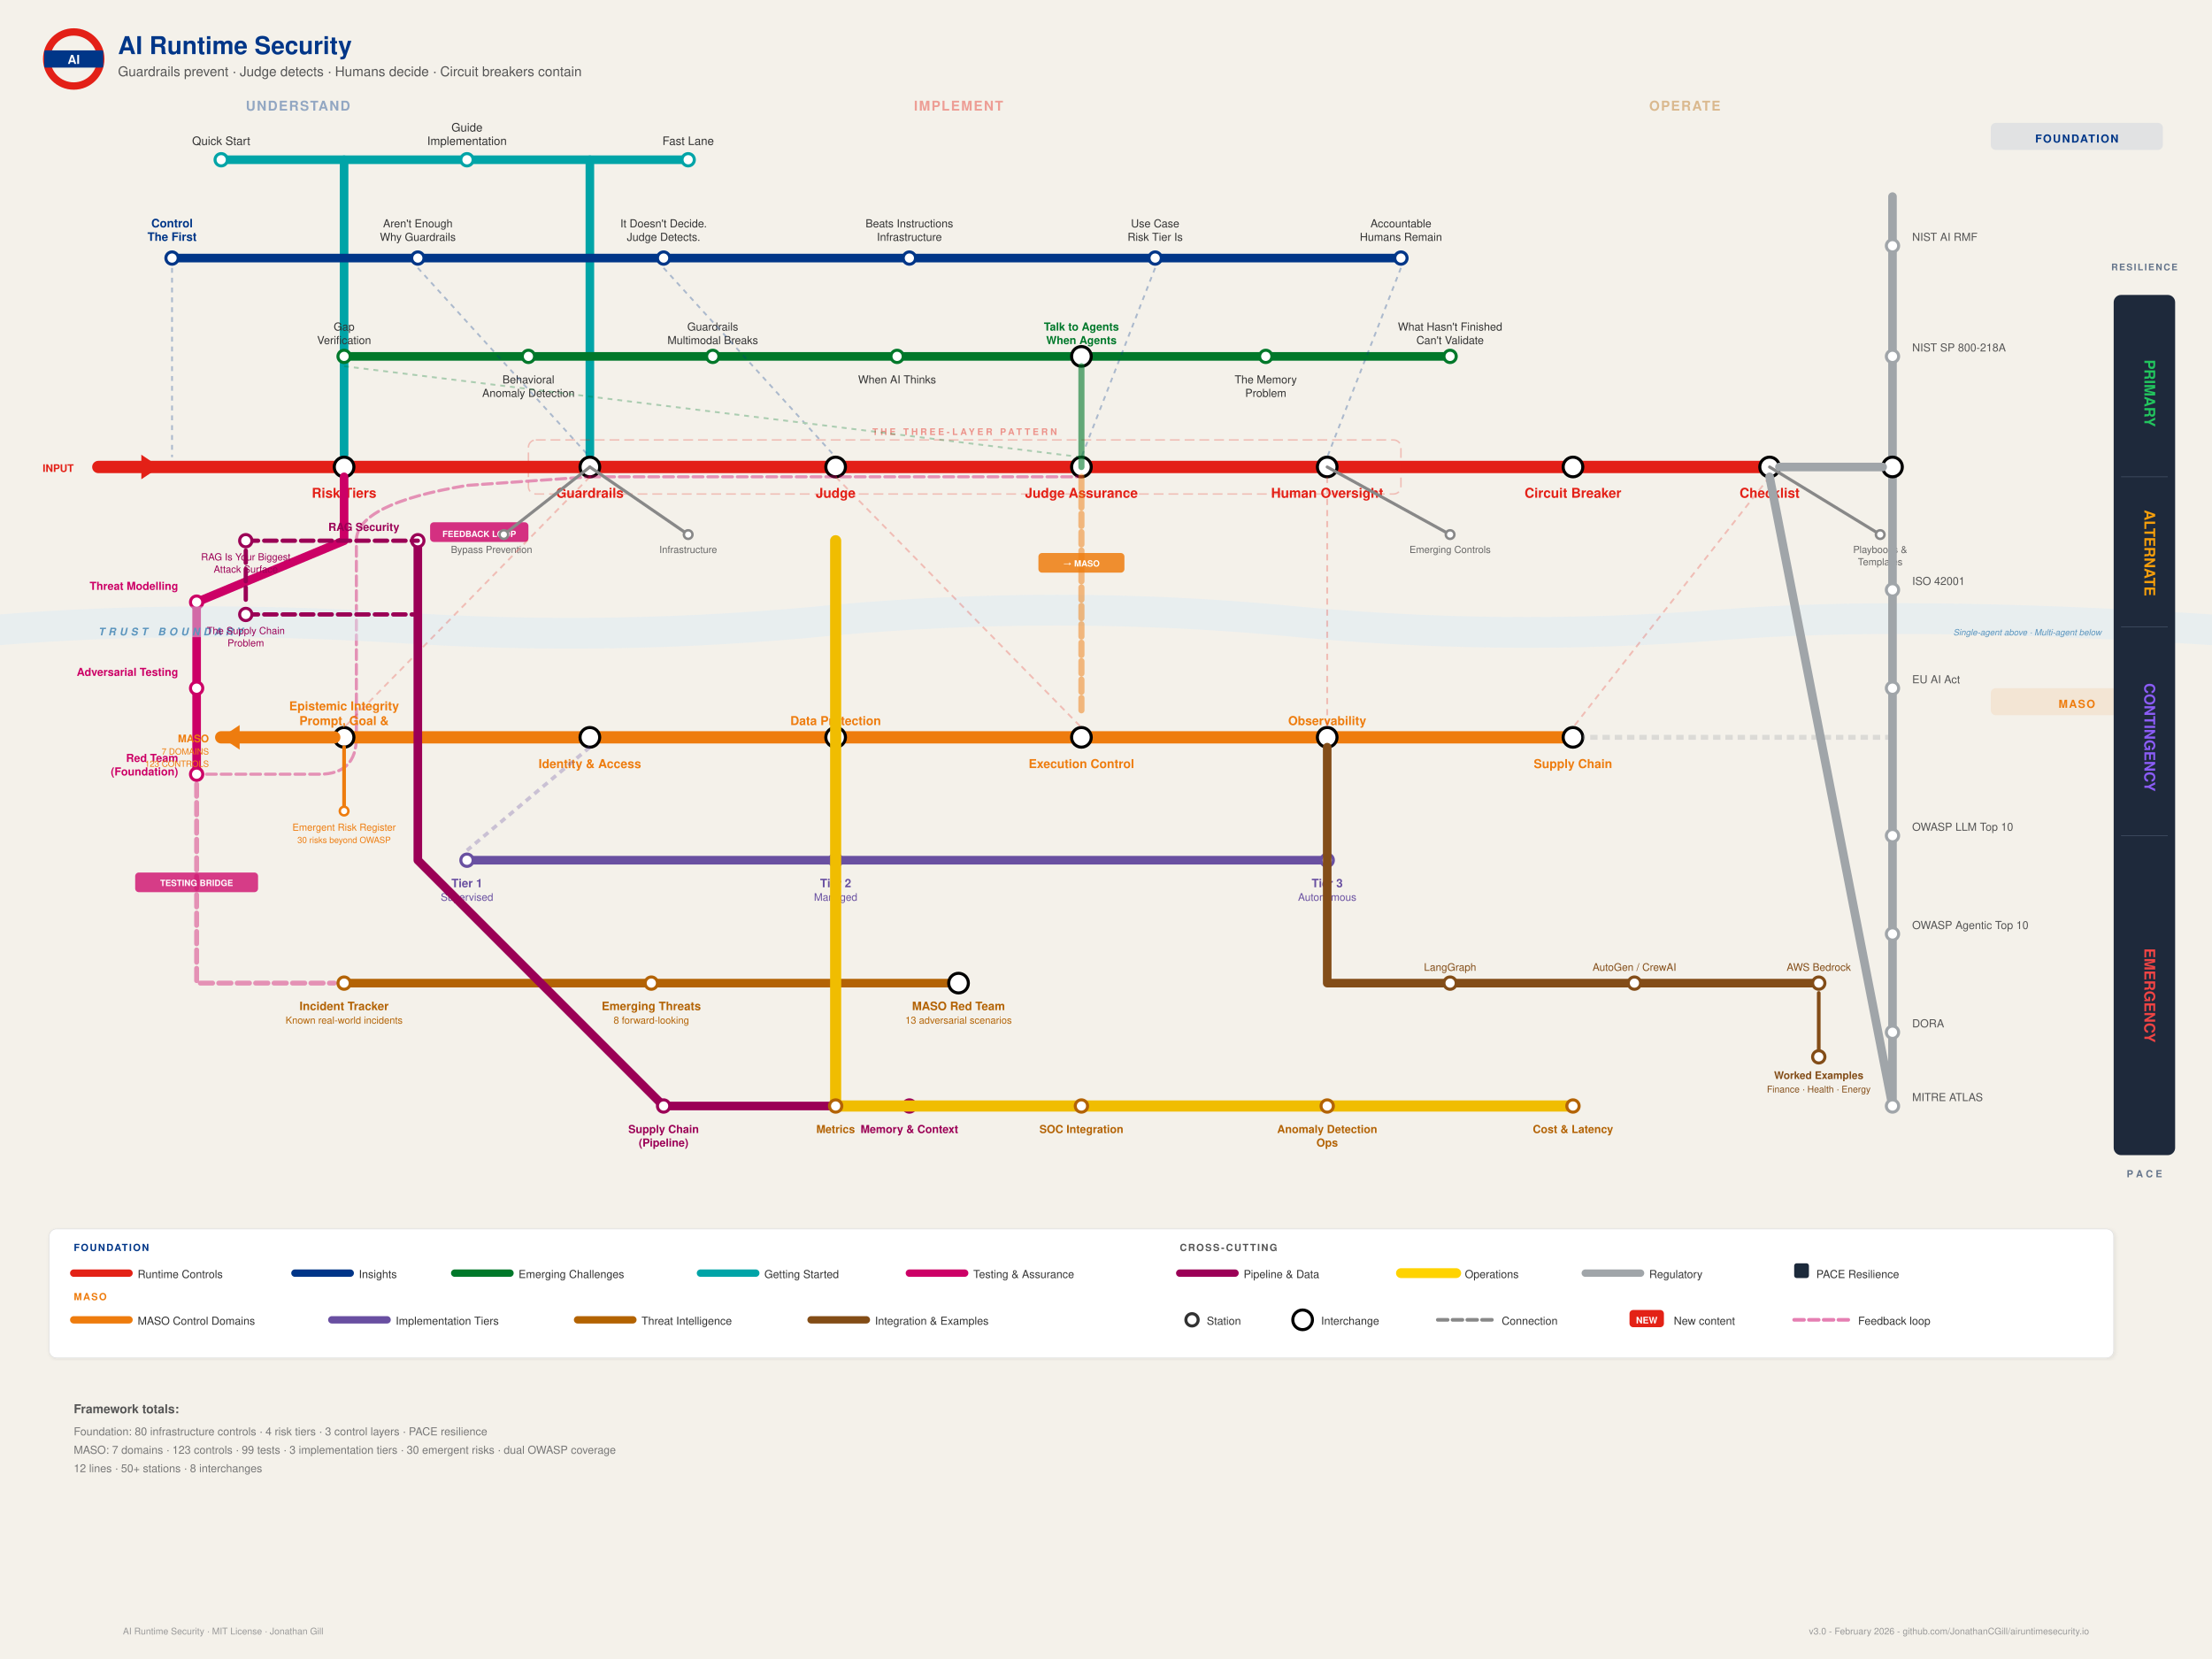
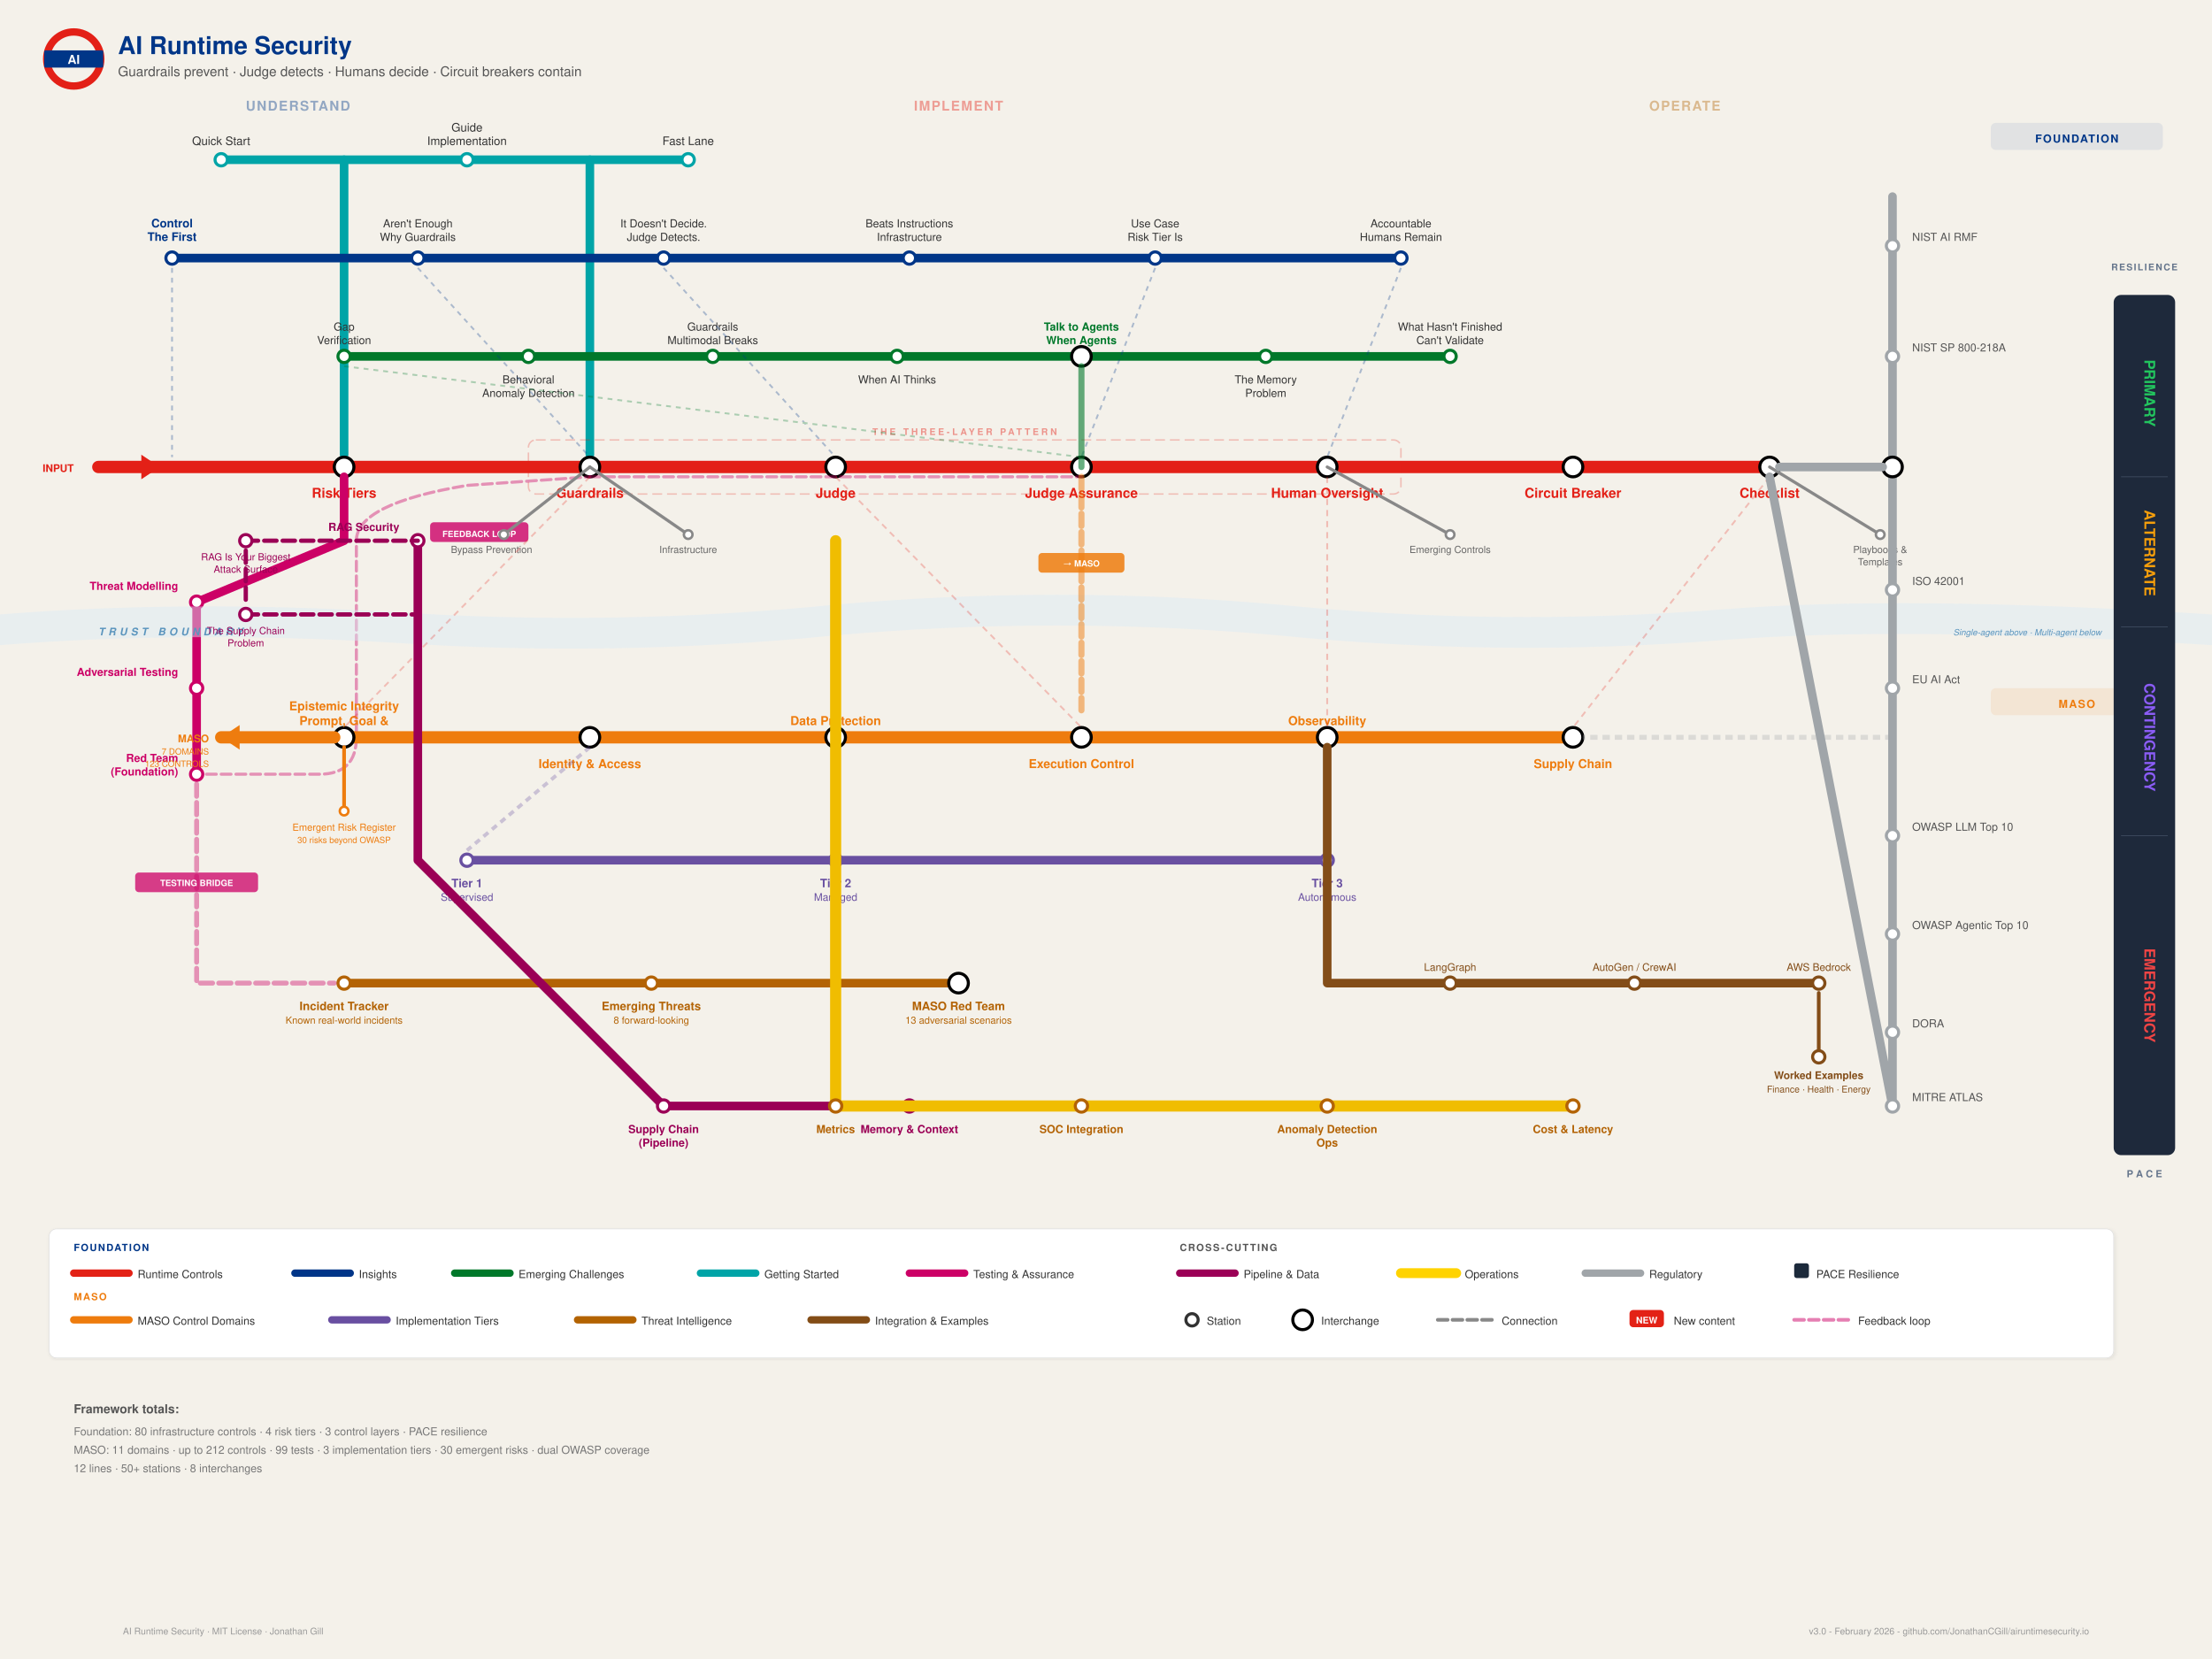
<svg xmlns="http://www.w3.org/2000/svg" width="1800" height="1350" viewBox="0 0 1800 1350" font-family="'Gill Sans', 'Gill Sans MT', 'Trebuchet MS', Helvetica, Arial, sans-serif">
  <defs>
    <filter id="shadow" x="-2%" y="-2%" width="104%" height="104%">
      <feDropShadow dx="1" dy="1" stdDeviation="1.5" flood-opacity="0.08" />
    </filter>
    <circle id="stn" r="5" fill="white" stroke-width="2.5" />
    <circle id="ix" r="8" fill="white" stroke="#000" stroke-width="2.5" />
    <g id="new-badge">
      <rect x="-14" y="-8" width="28" height="14" rx="3" fill="#E32017" />
      <text x="0" y="3" text-anchor="middle" font-size="7.5" font-weight="bold" fill="white">NEW</text>
    </g>
  </defs>
  <rect width="1800" height="1350" fill="#F4F1EA" />
  <g transform="translate(60,48)">
    <circle cx="0" cy="0" r="22" fill="none" stroke="#E32017" stroke-width="6" />
    <rect x="-24" y="-7" width="48" height="14" fill="#003688" rx="1" />
    <text x="0" y="4" text-anchor="middle" font-size="10" fill="white" font-weight="bold">AI</text>
    <text x="36" y="-4" font-size="20" font-weight="bold" fill="#003688">AI Runtime Security</text>
    <text x="36" y="14" font-size="11" fill="#555">Guardrails prevent · Judge detects · Humans decide · Circuit breakers contain</text>
  </g>
  <text x="200" y="90" font-size="11" fill="#003688" font-weight="bold" opacity="0.4" letter-spacing="1">UNDERSTAND</text>
  <text x="780" y="90" font-size="11" fill="#E32017" font-weight="bold" opacity="0.4" letter-spacing="1" text-anchor="middle">IMPLEMENT</text>
  <text x="1400" y="90" font-size="11" fill="#B36305" font-weight="bold" opacity="0.4" letter-spacing="1" text-anchor="end">OPERATE</text>
  <rect x="1620" y="100" width="140" height="22" rx="4" fill="#003688" opacity="0.08" />
  <text x="1690" y="116" text-anchor="middle" font-size="9" fill="#003688" font-weight="bold" letter-spacing="1">FOUNDATION</text>
  <rect x="1620" y="560" width="140" height="22" rx="4" fill="#EE7C0E" opacity="0.1" />
  <text x="1690" y="576" text-anchor="middle" font-size="9" fill="#EE7C0E" font-weight="bold" letter-spacing="1">MASO</text>
  <g id="line-getting-started">
    <polyline points="180,130 380,130 560,130" fill="none" stroke="#00A4A7" stroke-width="7" stroke-linecap="round" stroke-linejoin="round" />
    <polyline points="280,130 280,370" fill="none" stroke="#00A4A7" stroke-width="7" stroke-linecap="round" stroke-linejoin="round" />
    <polyline points="480,130 480,370" fill="none" stroke="#00A4A7" stroke-width="7" stroke-linecap="round" stroke-linejoin="round" />
    <use href="#stn" x="180" y="130" stroke="#00A4A7" />
    <text x="180" y="118" text-anchor="middle" font-size="9.5" fill="#333">Quick Start</text>
    <use href="#stn" x="380" y="130" stroke="#00A4A7" />
    <text x="380" y="118" text-anchor="middle" font-size="9.5" fill="#333">Implementation</text>
    <text x="380" y="107" text-anchor="middle" font-size="9.5" fill="#333">Guide</text>
    <use href="#stn" x="560" y="130" stroke="#00A4A7" />
    <text x="560" y="118" text-anchor="middle" font-size="9.5" fill="#333">Fast Lane</text>
  </g>
  <g id="line-insights">
    <polyline points="140,210 340,210 540,210 740,210 940,210 1140,210" fill="none" stroke="#003688" stroke-width="7" stroke-linecap="round" />
    <use href="#stn" x="140" y="210" stroke="#003688" />
    <text x="140" y="196" text-anchor="middle" font-size="9.5" font-weight="bold" fill="#003688">The First</text>
    <text x="140" y="185" text-anchor="middle" font-size="9.5" font-weight="bold" fill="#003688">Control</text>
    <use href="#stn" x="340" y="210" stroke="#003688" />
    <text x="340" y="196" text-anchor="middle" font-size="9" fill="#333">Why Guardrails</text>
    <text x="340" y="185" text-anchor="middle" font-size="9" fill="#333">Aren't Enough</text>
    <use href="#stn" x="540" y="210" stroke="#003688" />
    <text x="540" y="196" text-anchor="middle" font-size="9" fill="#333">Judge Detects.</text>
    <text x="540" y="185" text-anchor="middle" font-size="9" fill="#333">It Doesn't Decide.</text>
    <use href="#stn" x="740" y="210" stroke="#003688" />
    <text x="740" y="196" text-anchor="middle" font-size="9" fill="#333">Infrastructure</text>
    <text x="740" y="185" text-anchor="middle" font-size="9" fill="#333">Beats Instructions</text>
    <use href="#stn" x="940" y="210" stroke="#003688" />
    <text x="940" y="196" text-anchor="middle" font-size="9" fill="#333">Risk Tier Is</text>
    <text x="940" y="185" text-anchor="middle" font-size="9" fill="#333">Use Case</text>
    <use href="#stn" x="1140" y="210" stroke="#003688" />
    <text x="1140" y="196" text-anchor="middle" font-size="9" fill="#333">Humans Remain</text>
    <text x="1140" y="185" text-anchor="middle" font-size="9" fill="#333">Accountable</text>
  </g>
  <g id="line-emerging">
    <polyline points="280,290 430,290 580,290 730,290 880,290 1030,290 1180,290" fill="none" stroke="#00782A" stroke-width="7" stroke-linecap="round" />
    <use href="#stn" x="280" y="290" stroke="#00782A" />
    <text x="280" y="280" text-anchor="middle" font-size="9" fill="#333">Verification</text>
    <text x="280" y="269" text-anchor="middle" font-size="9" fill="#333">Gap</text>
    <use href="#stn" x="430" y="290" stroke="#00782A" />
    <text x="430" y="312" text-anchor="middle" font-size="9" fill="#333">Behavioral</text>
    <text x="430" y="323" text-anchor="middle" font-size="9" fill="#333">Anomaly Detection</text>
    <use href="#stn" x="580" y="290" stroke="#00782A" />
    <text x="580" y="280" text-anchor="middle" font-size="9" fill="#333">Multimodal Breaks</text>
    <text x="580" y="269" text-anchor="middle" font-size="9" fill="#333">Guardrails</text>
    <use href="#stn" x="730" y="290" stroke="#00782A" />
    <text x="730" y="312" text-anchor="middle" font-size="9" fill="#333">When AI Thinks</text>
    <use href="#ix" x="880" y="290" />
    <text x="880" y="280" text-anchor="middle" font-size="9" font-weight="bold" fill="#00782A">When Agents</text>
    <text x="880" y="269" text-anchor="middle" font-size="9" font-weight="bold" fill="#00782A">Talk to Agents</text>
    <use href="#stn" x="1030" y="290" stroke="#00782A" />
    <text x="1030" y="312" text-anchor="middle" font-size="9" fill="#333">The Memory</text>
    <text x="1030" y="323" text-anchor="middle" font-size="9" fill="#333">Problem</text>
    <use href="#stn" x="1180" y="290" stroke="#00782A" />
    <text x="1180" y="280" text-anchor="middle" font-size="9" fill="#333">Can't Validate</text>
    <text x="1180" y="269" text-anchor="middle" font-size="9" fill="#333">What Hasn't Finished</text>
  </g>
  <g id="line-runtime">
    <polyline points="120,380 280,380 480,380 680,380 880,380 1080,380 1280,380 1440,380" fill="none" stroke="#E32017" stroke-width="10" stroke-linecap="round" />
    <line x1="80" y1="380" x2="120" y2="380" stroke="#E32017" stroke-width="10" stroke-linecap="round" />
    <polygon points="115,370 130,380 115,390" fill="#E32017" />
    <text x="60" y="384" text-anchor="end" font-size="8.5" fill="#E32017" font-weight="bold">INPUT</text>
    <use href="#ix" x="280" y="380" />
    <text x="280" y="405" text-anchor="middle" font-size="11" font-weight="bold" fill="#E32017">Risk Tiers</text>
    <use href="#ix" x="480" y="380" />
    <text x="480" y="405" text-anchor="middle" font-size="11" font-weight="bold" fill="#E32017">Guardrails</text>
    <use href="#ix" x="680" y="380" />
    <text x="680" y="405" text-anchor="middle" font-size="11" font-weight="bold" fill="#E32017">Judge</text>
    <use href="#ix" x="880" y="380" />
    <text x="880" y="405" text-anchor="middle" font-size="11" font-weight="bold" fill="#E32017">Judge Assurance</text>
    <use href="#ix" x="1080" y="380" />
    <text x="1080" y="405" text-anchor="middle" font-size="11" font-weight="bold" fill="#E32017">Human Oversight</text>
    <use href="#ix" x="1280" y="380" />
    <text x="1280" y="405" text-anchor="middle" font-size="11" font-weight="bold" fill="#E32017">Circuit Breaker</text>
    <use href="#ix" x="1440" y="380" />
    <text x="1440" y="405" text-anchor="middle" font-size="11" font-weight="bold" fill="#E32017">Checklist</text>
  </g>
  <rect x="430" y="358" width="710" height="44" rx="6" fill="none" stroke="#E32017" stroke-width="1.2" stroke-dasharray="8,4" opacity="0.25" />
  <text x="785" y="354" text-anchor="middle" font-size="7.5" fill="#E32017" font-weight="bold" letter-spacing="2" opacity="0.45">THE THREE-LAYER PATTERN</text>
  <g id="connectors-upper" stroke-dasharray="4,4" stroke-width="1.5" opacity="0.3">
    <line x1="140" y1="218" x2="140" y2="372" stroke="#003688" />
    <line x1="340" y1="218" x2="480" y2="372" stroke="#003688" />
    <line x1="540" y1="218" x2="680" y2="372" stroke="#003688" />
    <line x1="940" y1="218" x2="880" y2="372" stroke="#003688" />
    <line x1="1140" y1="218" x2="1080" y2="372" stroke="#003688" />
    <line x1="280" y1="298" x2="880" y2="372" stroke="#00782A" />
  </g>
  <g id="line-testing">
    <polyline points="280,388 280,440 160,490 160,560 160,630" fill="none" stroke="#CC0066" stroke-width="7" stroke-linecap="round" stroke-linejoin="round" />
    <use href="#stn" x="160" y="490" stroke="#CC0066" />
    <text x="145" y="480" text-anchor="end" font-size="9" font-weight="bold" fill="#CC0066">Threat Modelling</text>
    <use href="#stn" x="160" y="560" stroke="#CC0066" />
    <text x="145" y="550" text-anchor="end" font-size="9" font-weight="bold" fill="#CC0066">Adversarial Testing</text>
    <use href="#stn" x="160" y="630" stroke="#CC0066" />
    <text x="145" y="620" text-anchor="end" font-size="9" font-weight="bold" fill="#CC0066">Red Team</text>
    <text x="145" y="631" text-anchor="end" font-size="9" font-weight="bold" fill="#CC0066">(Foundation)</text>
    <path d="M168,630 L260,630 Q290,630 290,600 L290,440 Q290,410 380,395 L480,388" fill="none" stroke="#CC0066" stroke-width="2.5" stroke-dasharray="8,4" stroke-linecap="round" opacity="0.4" />
    <path d="M480,388 L680,388 L880,388" fill="none" stroke="#CC0066" stroke-width="2.5" stroke-dasharray="8,4" stroke-linecap="round" opacity="0.4" />
    <rect x="350" y="425" width="80" height="16" rx="3" fill="#CC0066" opacity="0.8" />
    <text x="390" y="437" text-anchor="middle" font-size="7" font-weight="bold" fill="white">FEEDBACK LOOP</text>
  </g>
  <g id="extensions-foundation">
    <line x1="480" y1="380" x2="410" y2="435" stroke="#888" stroke-width="2.5" stroke-linecap="round" />
    <circle cx="410" cy="435" r="3.5" fill="white" stroke="#888" stroke-width="2" />
    <text x="400" y="450" text-anchor="middle" font-size="8" fill="#666">Bypass Prevention</text>
    <line x1="480" y1="380" x2="560" y2="435" stroke="#888" stroke-width="2.5" stroke-linecap="round" />
    <circle cx="560" cy="435" r="3.5" fill="white" stroke="#888" stroke-width="2" />
    <text x="560" y="450" text-anchor="middle" font-size="8" fill="#666">Infrastructure</text>
    <line x1="1440" y1="380" x2="1530" y2="435" stroke="#888" stroke-width="2.5" stroke-linecap="round" />
    <circle cx="1530" cy="435" r="3.5" fill="white" stroke="#888" stroke-width="2" />
    <text x="1530" y="450" text-anchor="middle" font-size="8" fill="#666">Playbooks &amp;</text>
    <text x="1530" y="460" text-anchor="middle" font-size="8" fill="#666">Templates</text>
    <line x1="1080" y1="380" x2="1180" y2="435" stroke="#888" stroke-width="2.5" stroke-linecap="round" />
    <circle cx="1180" cy="435" r="3.5" fill="white" stroke="#888" stroke-width="2" />
    <text x="1180" y="450" text-anchor="middle" font-size="8" fill="#666">Emerging Controls</text>
  </g>
  <path d="M0,500 Q150,488 320,498 Q500,510 680,492 Q860,476 1040,492 Q1220,510 1400,496 Q1550,484 1800,500 L1800,525 Q1550,509 1400,521 Q1220,535 1040,517 Q860,501 680,517 Q500,535 320,523 Q150,513 0,525 Z" fill="#DAEAF6" opacity="0.45" />
  <text x="80" y="517" font-size="8.5" fill="#5A94BD" font-style="italic" letter-spacing="3" font-weight="600">TRUST   BOUNDARY</text>
  <text x="1710" y="517" text-anchor="end" font-size="7" fill="#5A94BD" font-style="italic">Single-agent above · Multi-agent below</text>
  <g id="bridge">
    <polyline points="880,298 880,380" fill="none" stroke="#00782A" stroke-width="5" stroke-linecap="round" opacity="0.6" />
    <polyline points="880,388 880,510 880,580" fill="none" stroke="#EE7C0E" stroke-width="5" stroke-linecap="round" stroke-dasharray="10,5" opacity="0.5" />
    <rect x="845" y="450" width="70" height="16" rx="3" fill="#EE7C0E" opacity="0.85" />
    <text x="880" y="461" text-anchor="middle" font-size="7" font-weight="bold" fill="white">→ MASO</text>
  </g>
  <g id="line-maso">
    <polyline points="280,600 480,600 680,600 880,600 1080,600 1280,600" fill="none" stroke="#EE7C0E" stroke-width="10" stroke-linecap="round" />
    <use href="#ix" x="280" y="600" />
    <text x="280" y="590" text-anchor="middle" font-size="10" font-weight="bold" fill="#EE7C0E">Prompt, Goal &amp;</text>
    <text x="280" y="578" text-anchor="middle" font-size="10" font-weight="bold" fill="#EE7C0E">Epistemic Integrity</text>
    <use href="#ix" x="480" y="600" />
    <text x="480" y="625" text-anchor="middle" font-size="10" font-weight="bold" fill="#EE7C0E">Identity &amp; Access</text>
    <use href="#ix" x="680" y="600" />
    <text x="680" y="590" text-anchor="middle" font-size="10" font-weight="bold" fill="#EE7C0E">Data Protection</text>
    <use href="#ix" x="880" y="600" />
    <text x="880" y="625" text-anchor="middle" font-size="10" font-weight="bold" fill="#EE7C0E">Execution Control</text>
    <use href="#ix" x="1080" y="600" />
    <text x="1080" y="590" text-anchor="middle" font-size="10" font-weight="bold" fill="#EE7C0E">Observability</text>
    <use href="#ix" x="1280" y="600" />
    <text x="1280" y="625" text-anchor="middle" font-size="10" font-weight="bold" fill="#EE7C0E">Supply Chain</text>
    <line x1="180" y1="600" x2="272" y2="600" stroke="#EE7C0E" stroke-width="10" stroke-linecap="round" />
    <polygon points="195,590 180,600 195,610" fill="#EE7C0E" />
    <text x="170" y="604" text-anchor="end" font-size="8.5" fill="#EE7C0E" font-weight="bold">MASO</text>
    <text x="170" y="614" text-anchor="end" font-size="7" fill="#EE7C0E">7 DOMAINS</text>
    <text x="170" y="624" text-anchor="end" font-size="7" fill="#EE7C0E">123 CONTROLS</text>
  </g>
  <g id="connectors-cross" stroke-dasharray="5,4" stroke-width="1.5" opacity="0.25">
    <line x1="480" y1="388" x2="280" y2="592" stroke="#E32017" />
    <line x1="680" y1="388" x2="880" y2="592" stroke="#E32017" />
    <line x1="1080" y1="388" x2="1080" y2="592" stroke="#E32017" />
    <line x1="1440" y1="388" x2="1280" y2="592" stroke="#E32017" />
  </g>
  <g id="line-tiers">
    <polyline points="380,700 680,700 1080,700" fill="none" stroke="#6950A1" stroke-width="7" stroke-linecap="round" />
    <use href="#stn" x="380" y="700" stroke="#6950A1" />
    <text x="380" y="722" text-anchor="middle" font-size="9.5" font-weight="bold" fill="#6950A1">Tier 1</text>
    <text x="380" y="733" text-anchor="middle" font-size="8.5" fill="#6950A1">Supervised</text>
    <use href="#stn" x="680" y="700" stroke="#6950A1" />
    <text x="680" y="722" text-anchor="middle" font-size="9.5" font-weight="bold" fill="#6950A1">Tier 2</text>
    <text x="680" y="733" text-anchor="middle" font-size="8.5" fill="#6950A1">Managed</text>
    <use href="#stn" x="1080" y="700" stroke="#6950A1" />
    <text x="1080" y="722" text-anchor="middle" font-size="9.5" font-weight="bold" fill="#6950A1">Tier 3</text>
    <text x="1080" y="733" text-anchor="middle" font-size="8.5" fill="#6950A1">Autonomous</text>
    <line x1="480" y1="608" x2="380" y2="692" stroke="#6950A1" stroke-width="3" stroke-dasharray="5,4" opacity="0.3" />
    <line x1="680" y1="608" x2="680" y2="692" stroke="#6950A1" stroke-width="3" stroke-dasharray="5,4" opacity="0.3" />
    <line x1="1080" y1="608" x2="1080" y2="692" stroke="#6950A1" stroke-width="3" stroke-dasharray="5,4" opacity="0.3" />
  </g>
  <g id="line-threat-intel">
    <polyline points="280,800 530,800 780,800" fill="none" stroke="#B36305" stroke-width="7" stroke-linecap="round" />
    <use href="#stn" x="280" y="800" stroke="#B36305" />
    <text x="280" y="822" text-anchor="middle" font-size="9.5" font-weight="bold" fill="#B36305">Incident Tracker</text>
    <text x="280" y="833" text-anchor="middle" font-size="8" fill="#B36305">Known real-world incidents</text>
    <use href="#stn" x="530" y="800" stroke="#B36305" />
    <text x="530" y="822" text-anchor="middle" font-size="9.5" font-weight="bold" fill="#B36305">Emerging Threats</text>
    <text x="530" y="833" text-anchor="middle" font-size="8" fill="#B36305">8 forward-looking</text>
    <use href="#ix" x="780" y="800" />
    <text x="780" y="822" text-anchor="middle" font-size="9.5" font-weight="bold" fill="#B36305">MASO Red Team</text>
    <text x="780" y="833" text-anchor="middle" font-size="8" fill="#B36305">13 adversarial scenarios</text>
    <polyline points="160,638 160,800 272,800" fill="none" stroke="#CC0066" stroke-width="4" stroke-dasharray="10,5" stroke-linecap="round" opacity="0.4" />
    <rect x="110" y="710" width="100" height="16" rx="3" fill="#CC0066" opacity="0.75" />
    <text x="160" y="721" text-anchor="middle" font-size="7" font-weight="bold" fill="white">TESTING BRIDGE</text>
  </g>
  <g id="line-pipeline">
    <polyline points="340,440 340,600 340,700 540,900 740,900" fill="none" stroke="#9B0056" stroke-width="7" stroke-linecap="round" stroke-linejoin="round" />
    <use href="#stn" x="340" y="440" stroke="#9B0056" />
    <text x="325" y="432" text-anchor="end" font-size="9" font-weight="bold" fill="#9B0056">RAG Security</text>
    <use href="#stn" x="540" y="900" stroke="#9B0056" />
    <text x="540" y="922" text-anchor="middle" font-size="9" font-weight="bold" fill="#9B0056">Supply Chain</text>
    <text x="540" y="933" text-anchor="middle" font-size="9" font-weight="bold" fill="#9B0056">(Pipeline)</text>
    <use href="#stn" x="740" y="900" stroke="#9B0056" />
    <text x="740" y="922" text-anchor="middle" font-size="9" font-weight="bold" fill="#9B0056">Memory &amp; Context</text>
    <polyline points="200,440 340,440" fill="none" stroke="#9B0056" stroke-width="3.5" stroke-dasharray="10,5" stroke-linecap="round" />
    <use href="#stn" x="200" y="440" stroke="#9B0056" />
    <text x="200" y="456" text-anchor="middle" font-size="8" fill="#9B0056">RAG Is Your Biggest</text>
    <text x="200" y="466" text-anchor="middle" font-size="8" fill="#9B0056">Attack Surface</text>
    <polyline points="200,500 340,500" fill="none" stroke="#9B0056" stroke-width="3.5" stroke-dasharray="10,5" stroke-linecap="round" />
    <line x1="200" y1="448" x2="200" y2="492" stroke="#9B0056" stroke-width="3.5" stroke-dasharray="10,5" stroke-linecap="round" />
    <use href="#stn" x="200" y="500" stroke="#9B0056" />
    <text x="200" y="516" text-anchor="middle" font-size="8" fill="#9B0056">The Supply Chain</text>
    <text x="200" y="526" text-anchor="middle" font-size="8" fill="#9B0056">Problem</text>
  </g>
  <g id="line-ops">
    <polyline points="680,440 680,500 680,700 680,900 880,900 1080,900 1280,900" fill="none" stroke="#FFD300" stroke-width="9" stroke-linecap="round" stroke-linejoin="round" />
    <polyline points="680,440 680,500 680,700 680,900 880,900 1080,900 1280,900" fill="none" stroke="#B36305" stroke-width="9" stroke-linecap="round" stroke-linejoin="round" opacity="0.2" />
    <use href="#stn" x="680" y="900" stroke="#B36305" />
    <text x="680" y="922" text-anchor="middle" font-size="9" font-weight="bold" fill="#B36305">Metrics</text>
    <use href="#stn" x="880" y="900" stroke="#B36305" />
    <text x="880" y="922" text-anchor="middle" font-size="9" font-weight="bold" fill="#B36305">SOC Integration</text>
    <use href="#stn" x="1080" y="900" stroke="#B36305" />
    <text x="1080" y="922" text-anchor="middle" font-size="9" font-weight="bold" fill="#B36305">Anomaly Detection</text>
    <text x="1080" y="933" text-anchor="middle" font-size="9" font-weight="bold" fill="#B36305">Ops</text>
    <use href="#stn" x="1280" y="900" stroke="#B36305" />
    <text x="1280" y="922" text-anchor="middle" font-size="9" font-weight="bold" fill="#B36305">Cost &amp; Latency</text>
  </g>
  <g id="line-integration">
    <polyline points="1080,608 1080,800 1180,800 1330,800 1480,800" fill="none" stroke="#834D18" stroke-width="7" stroke-linecap="round" stroke-linejoin="round" />
    <use href="#stn" x="1180" y="800" stroke="#834D18" />
    <text x="1180" y="790" text-anchor="middle" font-size="8.5" fill="#834D18">LangGraph</text>
    <use href="#stn" x="1330" y="800" stroke="#834D18" />
    <text x="1330" y="790" text-anchor="middle" font-size="8.5" fill="#834D18">AutoGen / CrewAI</text>
    <use href="#stn" x="1480" y="800" stroke="#834D18" />
    <text x="1480" y="790" text-anchor="middle" font-size="8.5" fill="#834D18">AWS Bedrock</text>
    <line x1="1480" y1="808" x2="1480" y2="860" stroke="#834D18" stroke-width="3" stroke-linecap="round" />
    <use href="#stn" x="1480" y="860" stroke="#834D18" />
    <text x="1480" y="878" text-anchor="middle" font-size="8.5" font-weight="bold" fill="#834D18">Worked Examples</text>
    <text x="1480" y="889" text-anchor="middle" font-size="7.5" fill="#834D18">Finance · Health · Energy</text>
  </g>
  <g id="line-regulatory">
    <polyline points="1540,160 1540,380 1540,600 1540,900 1440,388" fill="none" stroke="#A0A5A9" stroke-width="7" stroke-linecap="round" stroke-linejoin="round" />
    <use href="#stn" x="1540" y="200" stroke="#A0A5A9" />
    <text x="1556" y="196" font-size="9" fill="#555">NIST AI RMF</text>
    <use href="#stn" x="1540" y="290" stroke="#A0A5A9" />
    <text x="1556" y="286" font-size="9" fill="#555">NIST SP 800-218A</text>
    <use href="#ix" x="1540" y="380" />
    <line x1="1448" y1="380" x2="1532" y2="380" stroke="#A0A5A9" stroke-width="7" stroke-linecap="round" />
    <use href="#stn" x="1540" y="480" stroke="#A0A5A9" />
    <text x="1556" y="476" font-size="9" fill="#555">ISO 42001</text>
    <use href="#stn" x="1540" y="560" stroke="#A0A5A9" />
    <text x="1556" y="556" font-size="9" fill="#555">EU AI Act</text>
    <use href="#stn" x="1540" y="680" stroke="#A0A5A9" />
    <text x="1556" y="676" font-size="9" fill="#555">OWASP LLM Top 10</text>
    <use href="#stn" x="1540" y="760" stroke="#A0A5A9" />
    <text x="1556" y="756" font-size="9" fill="#555">OWASP Agentic Top 10</text>
    <use href="#stn" x="1540" y="840" stroke="#A0A5A9" />
    <text x="1556" y="836" font-size="9" fill="#555">DORA</text>
    <use href="#stn" x="1540" y="900" stroke="#A0A5A9" />
    <text x="1556" y="896" font-size="9" fill="#555">MITRE ATLAS</text>
    <line x1="1540" y1="600" x2="1288" y2="600" stroke="#A0A5A9" stroke-width="4" stroke-dasharray="6,4" opacity="0.3" />
  </g>
  <g id="pace-sidebar">
    <rect x="1720" y="240" width="50" height="700" rx="6" fill="#1e293b" />
    <text x="1745" y="320" text-anchor="middle" font-size="12" font-weight="700" fill="#22c55e" transform="rotate(90,1745,320)">PRIMARY</text>
    <line x1="1726" y1="388" x2="1764" y2="388" stroke="#475569" stroke-width="0.5" />
    <text x="1745" y="450" text-anchor="middle" font-size="12" font-weight="700" fill="#f59e0b" transform="rotate(90,1745,450)">ALTERNATE</text>
    <line x1="1726" y1="510" x2="1764" y2="510" stroke="#475569" stroke-width="0.5" />
    <text x="1745" y="600" text-anchor="middle" font-size="12" font-weight="700" fill="#8b5cf6" transform="rotate(90,1745,600)">CONTINGENCY</text>
    <line x1="1726" y1="680" x2="1764" y2="680" stroke="#475569" stroke-width="0.5" />
    <text x="1745" y="810" text-anchor="middle" font-size="12" font-weight="700" fill="#ef4444" transform="rotate(90,1745,810)">EMERGENCY</text>
    <text x="1745" y="958" text-anchor="middle" font-size="8" fill="#64748b" font-weight="600">P A C E</text>
    <text x="1745" y="220" text-anchor="middle" font-size="7.5" fill="#64748b" font-weight="600" letter-spacing="1">RESILIENCE</text>
  </g>
  <g id="risk-register">
    <line x1="280" y1="608" x2="280" y2="660" stroke="#EE7C0E" stroke-width="3" stroke-linecap="round" />
    <circle cx="280" cy="660" r="3.5" fill="white" stroke="#EE7C0E" stroke-width="2" />
    <text x="280" y="676" text-anchor="middle" font-size="8" fill="#EE7C0E">Emergent Risk Register</text>
    <text x="280" y="686" text-anchor="middle" font-size="7" fill="#EE7C0E">30 risks beyond OWASP</text>
  </g>
  <g transform="translate(60, 1020)" filter="url(#shadow)">
    <rect x="-20" y="-20" width="1680" height="105" rx="6" fill="white" stroke="#ddd" stroke-width="0.5" />
    <text x="0" y="-2" font-size="8" fill="#003688" font-weight="bold" letter-spacing="1">FOUNDATION</text>
    <line x1="0" y1="16" x2="45" y2="16" stroke="#E32017" stroke-width="6" stroke-linecap="round" />
    <text x="52" y="20" font-size="9" fill="#333">Runtime Controls</text>
    <line x1="180" y1="16" x2="225" y2="16" stroke="#003688" stroke-width="6" stroke-linecap="round" />
    <text x="232" y="20" font-size="9" fill="#333">Insights</text>
    <line x1="310" y1="16" x2="355" y2="16" stroke="#00782A" stroke-width="6" stroke-linecap="round" />
    <text x="362" y="20" font-size="9" fill="#333">Emerging Challenges</text>
    <line x1="510" y1="16" x2="555" y2="16" stroke="#00A4A7" stroke-width="6" stroke-linecap="round" />
    <text x="562" y="20" font-size="9" fill="#333">Getting Started</text>
    <line x1="680" y1="16" x2="725" y2="16" stroke="#CC0066" stroke-width="6" stroke-linecap="round" />
    <text x="732" y="20" font-size="9" fill="#333">Testing &amp; Assurance</text>
    <text x="0" y="38" font-size="8" fill="#EE7C0E" font-weight="bold" letter-spacing="1">MASO</text>
    <line x1="0" y1="54" x2="45" y2="54" stroke="#EE7C0E" stroke-width="6" stroke-linecap="round" />
    <text x="52" y="58" font-size="9" fill="#333">MASO Control Domains</text>
    <line x1="210" y1="54" x2="255" y2="54" stroke="#6950A1" stroke-width="6" stroke-linecap="round" />
    <text x="262" y="58" font-size="9" fill="#333">Implementation Tiers</text>
    <line x1="410" y1="54" x2="455" y2="54" stroke="#B36305" stroke-width="6" stroke-linecap="round" />
    <text x="462" y="58" font-size="9" fill="#333">Threat Intelligence</text>
    <line x1="600" y1="54" x2="645" y2="54" stroke="#834D18" stroke-width="6" stroke-linecap="round" />
    <text x="652" y="58" font-size="9" fill="#333">Integration &amp; Examples</text>
    <text x="900" y="-2" font-size="8" fill="#555" font-weight="bold" letter-spacing="1">CROSS-CUTTING</text>
    <line x1="900" y1="16" x2="945" y2="16" stroke="#9B0056" stroke-width="6" stroke-linecap="round" />
    <text x="952" y="20" font-size="9" fill="#333">Pipeline &amp; Data</text>
    <line x1="1080" y1="16" x2="1125" y2="16" stroke="#FFD300" stroke-width="8" stroke-linecap="round" />
    <text x="1132" y="20" font-size="9" fill="#333">Operations</text>
    <line x1="1230" y1="16" x2="1275" y2="16" stroke="#A0A5A9" stroke-width="6" stroke-linecap="round" />
    <text x="1282" y="20" font-size="9" fill="#333">Regulatory</text>
    <rect x="1400" y="8" width="12" height="12" rx="2" fill="#1e293b" />
    <text x="1418" y="20" font-size="9" fill="#333">PACE Resilience</text>
    <circle cx="910" cy="54" r="5" fill="white" stroke="#333" stroke-width="2.5" />
    <text x="922" y="58" font-size="9" fill="#333">Station</text>
    <circle cx="1000" cy="54" r="8" fill="white" stroke="#000" stroke-width="2.5" />
    <text x="1015" y="58" font-size="9" fill="#333">Interchange</text>
    <line x1="1110" y1="54" x2="1155" y2="54" stroke="#888" stroke-width="3" stroke-dasharray="8,4" stroke-linecap="round" />
    <text x="1162" y="58" font-size="9" fill="#333">Connection</text>
    <g transform="translate(1280,54)">
      <use href="#new-badge" />
    </g>
    <text x="1302" y="58" font-size="9" fill="#333">New content</text>
    <line x1="1400" y1="54" x2="1445" y2="54" stroke="#CC0066" stroke-width="3" stroke-dasharray="8,4" stroke-linecap="round" opacity="0.5" />
    <text x="1452" y="58" font-size="9" fill="#333">Feedback loop</text>
  </g>
  <g transform="translate(60, 1150)">
    <text x="0" y="0" font-size="10" fill="#555" font-weight="bold">Framework totals:</text>
    <text x="0" y="18" font-size="9" fill="#777">Foundation: 80 infrastructure controls · 4 risk tiers · 3 control layers · PACE resilience</text>
-     <text x="0" y="33" font-size="9" fill="#777">MASO: 7 domains · 123 controls · 99 tests · 3 implementation tiers · 30 emergent risks · dual OWASP coverage</text>
+     <text x="0" y="33" font-size="9" fill="#777">MASO: 11 domains · up to 212 controls · 99 tests · 3 implementation tiers · 30 emergent risks · dual OWASP coverage</text>
    <text x="0" y="48" font-size="9" fill="#777">12 lines · 50+ stations · 8 interchanges</text>
  </g>
  <text x="1700" y="1330" text-anchor="end" font-size="7.5" fill="#999">v3.0 - February 2026 - github.com/JonathanCGill/airuntimesecurity.io</text>
  <text x="100" y="1330" font-size="7.5" fill="#999">AI Runtime Security · MIT License · Jonathan Gill</text>
</svg>
